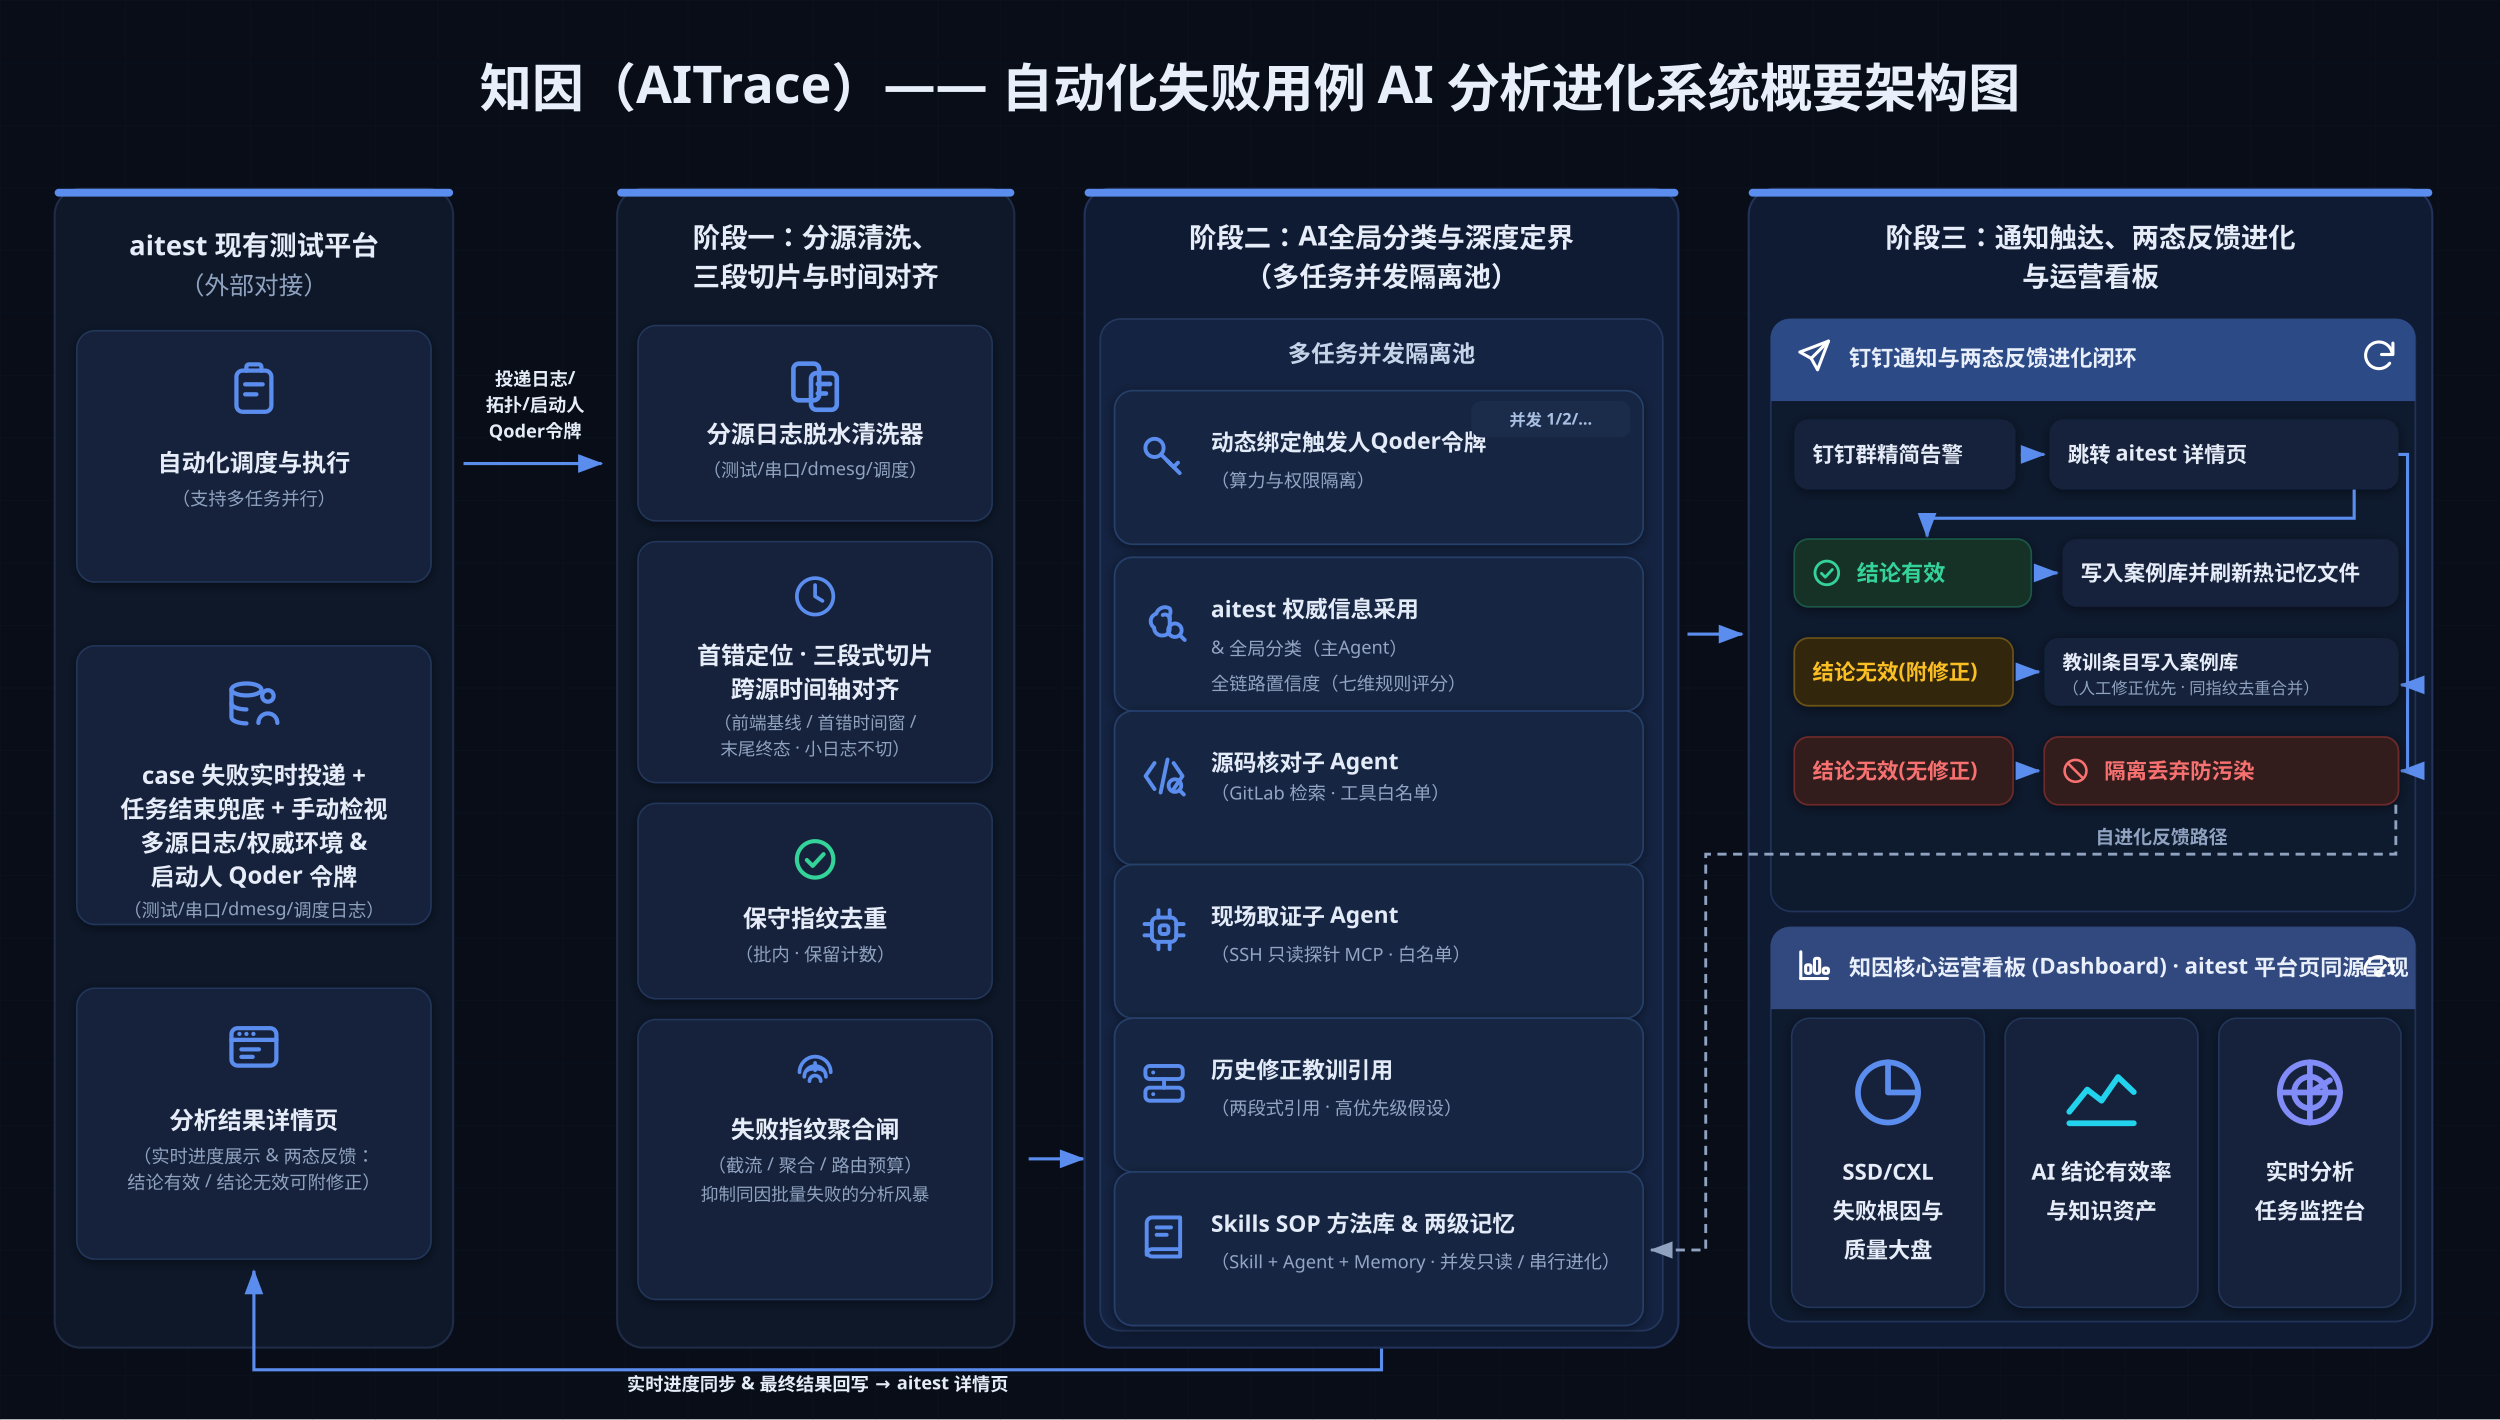
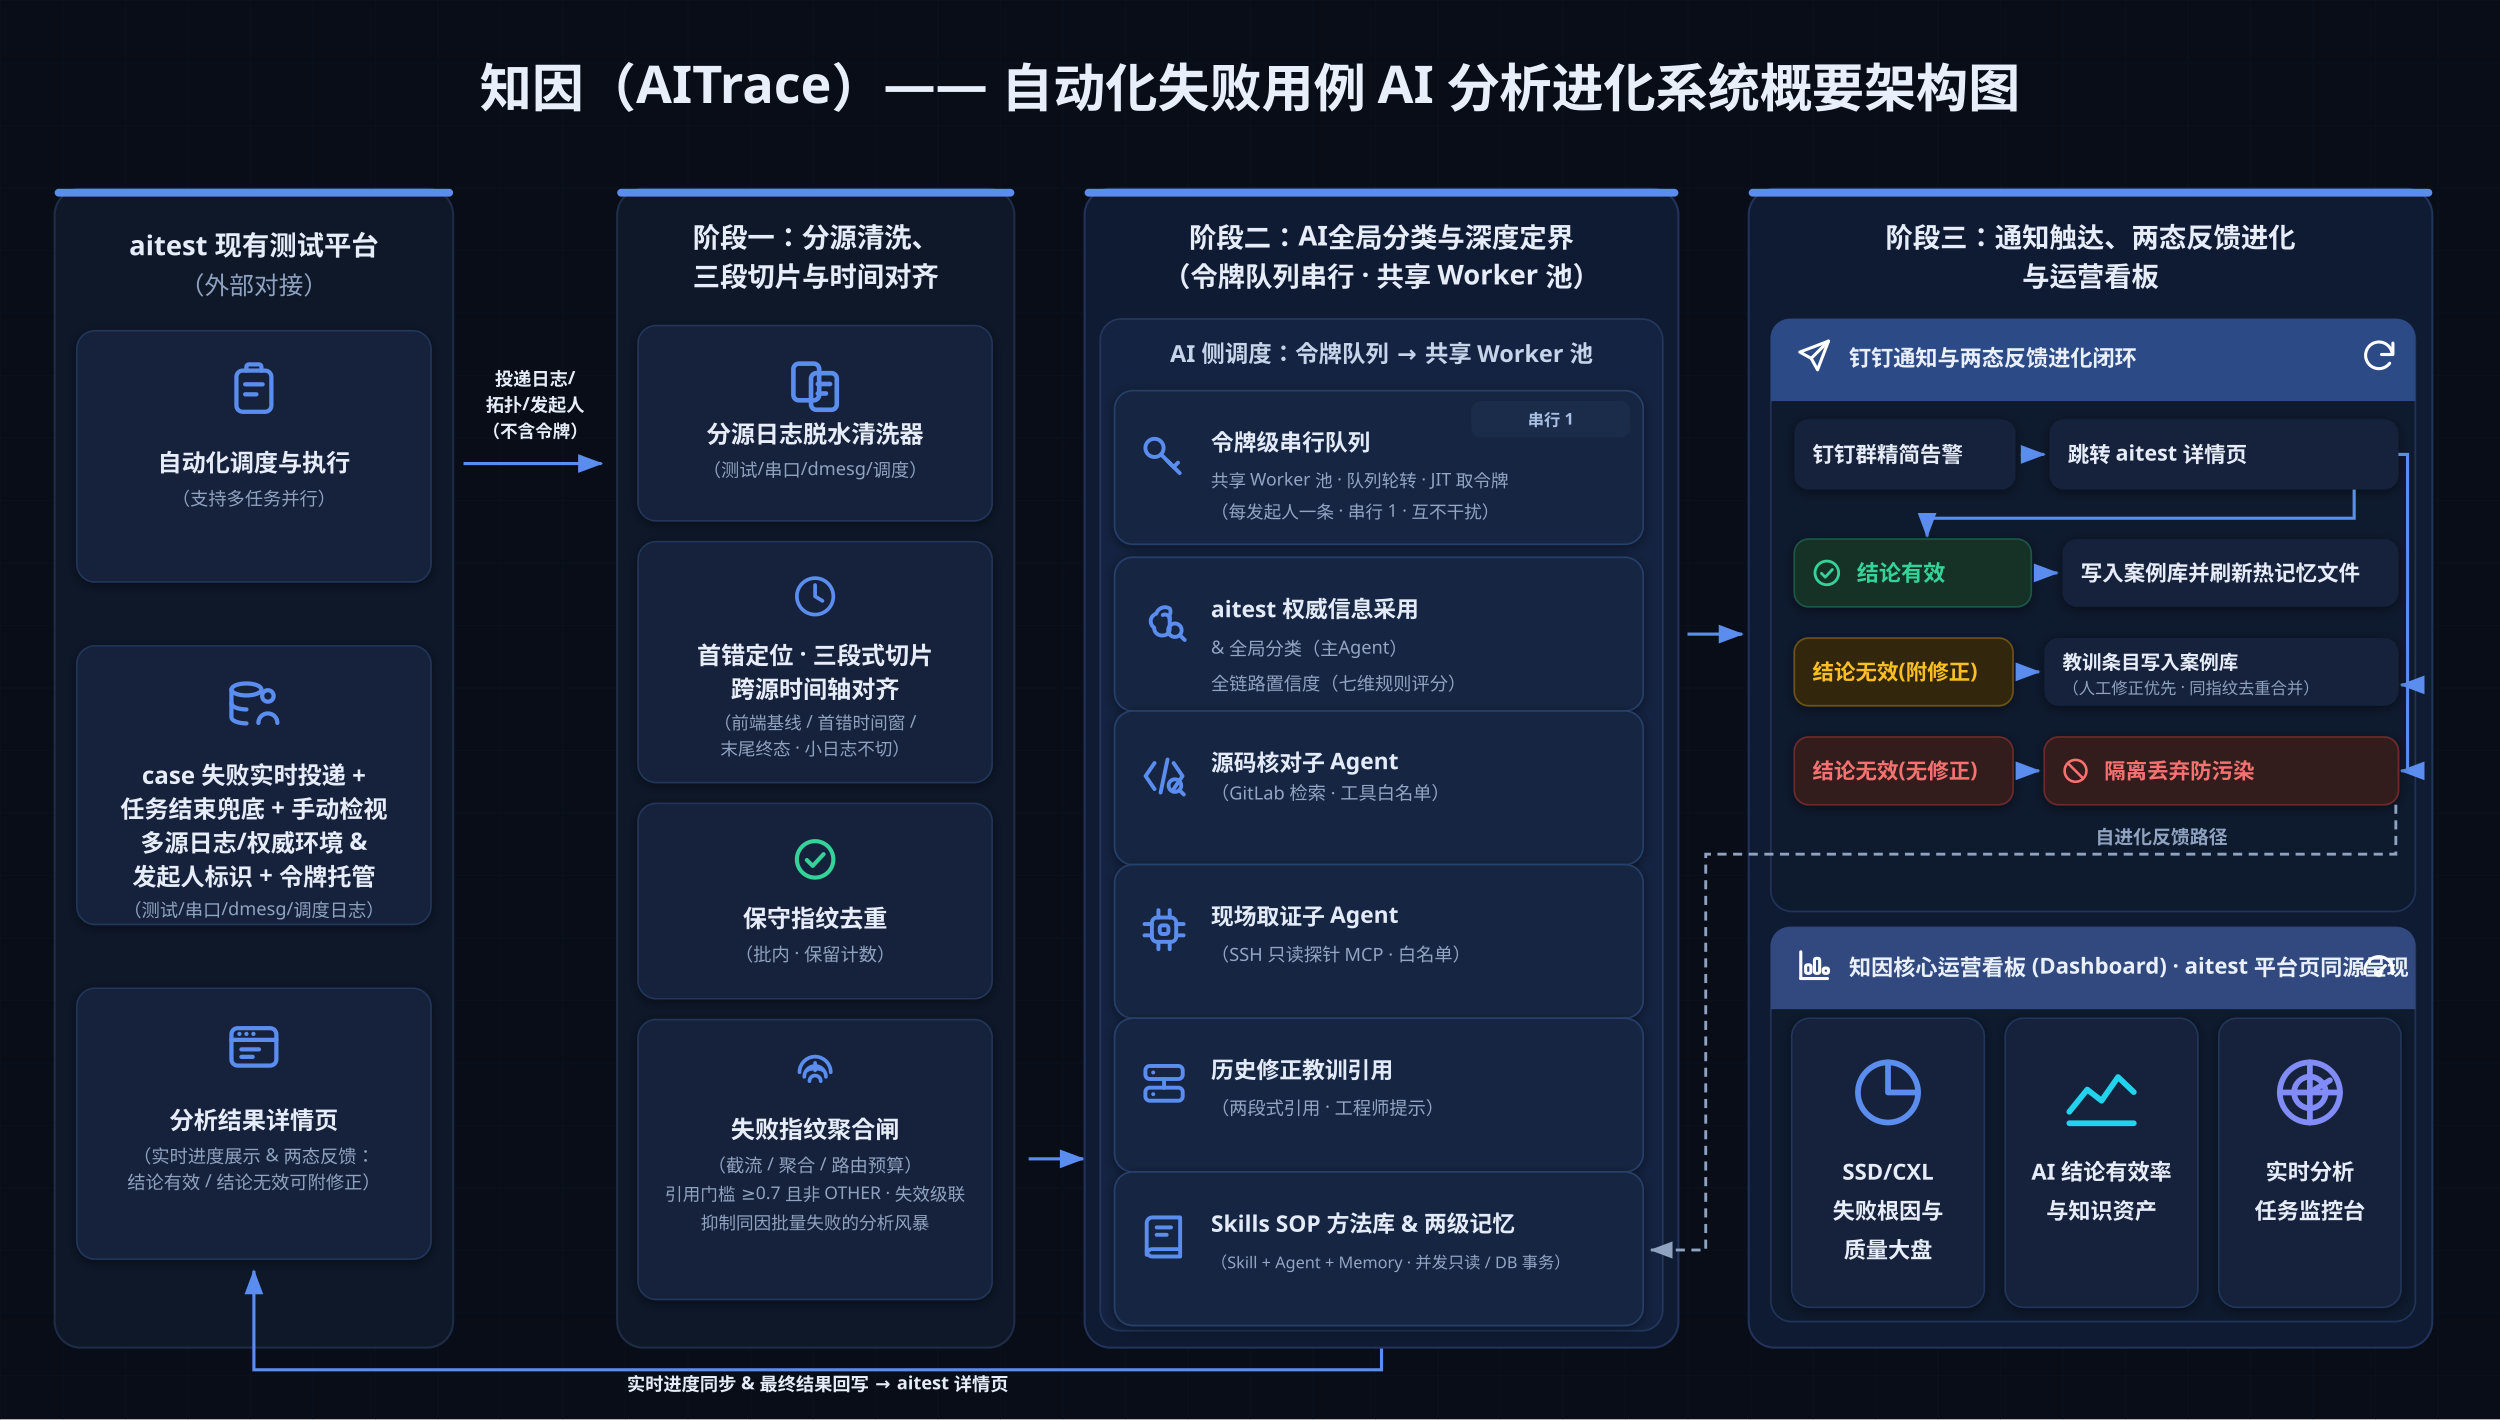
<svg xmlns="http://www.w3.org/2000/svg" viewBox="0 0 1920 1090" width="1920" height="1090" font-family="'Outfit','PingFang SC','Microsoft YaHei',sans-serif">
  <defs>
    <pattern id="grid" width="48" height="48" patternUnits="userSpaceOnUse">
      <path d="M48 0H0v48" fill="none" stroke="#0C1424" stroke-width="1" opacity=".75" />
    </pattern>
    <filter id="sh" x="-20%" y="-20%" width="140%" height="140%">
      <feDropShadow dx="0" dy="2" stdDeviation="4" flood-color="rgba(0,0,0,.45)" />
    </filter>
    <marker id="ar" markerWidth="9" markerHeight="9" refX="7.5" refY="3" orient="auto">
      <polygon points="0 0, 8 3, 0 6" fill="#5B8DEF" />
    </marker>
    <marker id="ar2" markerWidth="9" markerHeight="9" refX="7.5" refY="3" orient="auto">
      <polygon points="0 0, 8 3, 0 6" fill="#8FA2C0" />
    </marker>
  </defs>
  <rect x="0" y="0" width="1920" height="1090" fill="#080D17" />
  <rect x="0" y="0" width="1920" height="1090" fill="url(#grid)" />
  <text x="960" y="82" text-anchor="middle" font-weight="700" font-size="40" fill="#E9EFFA">知因（AITrace）—— 自动化失败用例 AI 分析进化系统概要架构图</text>
  <rect x="42" y="145" width="306" height="890" rx="20" fill="#0E1829" stroke="#1E2C46" stroke-width="1.6" />
  <rect x="42" y="145" width="306" height="6" rx="3" fill="#5B8DEF" />
  <text x="195.0" y="196" text-anchor="middle" font-weight="700" font-size="21" fill="#E6EDF9">aitest 现有测试平台</text>
  <text x="195.0" y="226" text-anchor="middle" font-weight="400" font-size="19" fill="#8FA2C0">（外部对接）</text>
  <rect x="59" y="254" width="272" height="193" rx="14" fill="#15223A" stroke="#24365A" stroke-width="1.2" filter="url(#sh)" />
  <g transform="translate(172.0,276) scale(1.9167)" fill="none" stroke="#5B8DEF" stroke-width="1.7" stroke-linecap="round" stroke-linejoin="round">
    <rect x="5" y="4.5" width="14" height="16.5" rx="2.5" />
    <path d="M9 4.5V3a1 1 0 0 1 1-1h4a1 1 0 0 1 1 1v1.5" />
    <path d="M8.5 10h7M8.5 14h4.5" />
  </g>
  <text x="195.0" y="362" text-anchor="middle" font-weight="700" font-size="18.5" fill="#E6EDF9">自动化调度与执行</text>
  <text x="195.0" y="388" text-anchor="middle" font-weight="400" font-size="14" fill="#8FA2C0">（支持多任务并行）</text>
  <rect x="59" y="496" width="272" height="214" rx="14" fill="#15223A" stroke="#24365A" stroke-width="1.2" filter="url(#sh)" />
  <g transform="translate(172.0,518) scale(1.9167)" fill="none" stroke="#5B8DEF" stroke-width="1.7" stroke-linecap="round" stroke-linejoin="round">
    <ellipse cx="9" cy="6" rx="6" ry="2.4" />
    <path d="M3 6v5.6c0 1.3 2.7 2.4 6 2.4" />
    <path d="M3 11.6v5.6c0 1.3 2.7 2.4 6 2.4" />
    <circle cx="17.6" cy="8.6" r="2.3" />
    <path d="M13.8 19.4c0-2.1 1.7-3.8 3.8-3.8s3.8 1.7 3.8 3.8" />
  </g>
  <text x="195" y="602" text-anchor="middle" font-weight="700" font-size="18.5" fill="#E6EDF9">case 失败实时投递 +</text>
  <text x="195" y="628" text-anchor="middle" font-weight="700" font-size="18.5" fill="#E6EDF9">任务结束兜底 + 手动检视</text>
  <text x="195" y="654" text-anchor="middle" font-weight="700" font-size="18.5" fill="#E6EDF9">多源日志/权威环境 &amp;</text>
-   <text x="195" y="680" text-anchor="middle" font-weight="700" font-size="18.5" fill="#E6EDF9">启动人 Qoder 令牌</text>
+   <text x="195" y="680" text-anchor="middle" font-weight="700" font-size="18.5" fill="#E6EDF9">发起人标识 + 令牌托管</text>
  <text x="195" y="704" text-anchor="middle" font-weight="400" font-size="14" fill="#8FA2C0">（测试/串口/dmesg/调度日志）</text>
  <rect x="59" y="759" width="272" height="208" rx="14" fill="#15223A" stroke="#24365A" stroke-width="1.2" filter="url(#sh)" />
  <g transform="translate(172.0,781) scale(1.9167)" fill="none" stroke="#5B8DEF" stroke-width="1.7" stroke-linecap="round" stroke-linejoin="round">
    <rect x="3" y="4.5" width="18" height="15" rx="2.5" />
    <path d="M3 9.2h18" />
    <path d="M6.2 6.8h.01M9 6.8h.01M11.8 6.8h.01" />
    <path d="M7 13h7M7 16h4.5" />
  </g>
  <text x="195.0" y="867" text-anchor="middle" font-weight="700" font-size="18.5" fill="#E6EDF9">分析结果详情页</text>
  <text x="195" y="893" text-anchor="middle" font-weight="400" font-size="14" fill="#8FA2C0">（实时进度展示 &amp; 两态反馈：</text>
  <text x="195" y="913" text-anchor="middle" font-weight="400" font-size="14" fill="#8FA2C0">结论有效 / 结论无效可附修正）</text>
  <text x="411" y="296" text-anchor="middle" font-weight="600" font-size="14" fill="#E6EDF9">投递日志/</text>
-   <text x="411" y="316" text-anchor="middle" font-weight="600" font-size="14" fill="#E6EDF9">拓扑/启动人</text>
-   <text x="411" y="336" text-anchor="middle" font-weight="600" font-size="14" fill="#E6EDF9">Qoder令牌</text>
+   <text x="411" y="316" text-anchor="middle" font-weight="600" font-size="14" fill="#E6EDF9">拓扑/发起人</text>
+   <text x="411" y="336" text-anchor="middle" font-weight="600" font-size="13.5" fill="#E6EDF9">（不含令牌）</text>
  <path d="M356 356 L462 356" fill="none" stroke="#5B8DEF" stroke-width="2.4" marker-end="url(#ar)" />
  <path d="M1061 1035 L1061 1052 L195 1052 L195 976" fill="none" stroke="#5B8DEF" stroke-width="2.4" marker-end="url(#ar)" />
  <text x="628" y="1068" text-anchor="middle" font-weight="600" font-size="14" fill="#E6EDF9">实时进度同步 &amp; 最终结果回写 → aitest 详情页</text>
  <rect x="474" y="145" width="305" height="890" rx="20" fill="#0E1829" stroke="#1E2C46" stroke-width="1.6" />
  <rect x="474" y="145" width="305" height="6" rx="3" fill="#5B8DEF" />
  <text x="626.5" y="190" text-anchor="middle" font-weight="700" font-size="21" fill="#E6EDF9">阶段一：分源清洗、</text>
  <text x="626.5" y="220" text-anchor="middle" font-weight="700" font-size="21" fill="#E6EDF9">三段切片与时间对齐</text>
  <rect x="490" y="250" width="272" height="150" rx="14" fill="#15223A" stroke="#24365A" stroke-width="1.2" filter="url(#sh)" />
  <g transform="translate(601,272) scale(2.0833)" fill="none" stroke="#5B8DEF" stroke-width="1.7" stroke-linecap="round" stroke-linejoin="round">
    <rect x="4" y="3.5" width="9.5" height="13.5" rx="2" />
    <rect x="10.5" y="7" width="9.5" height="13.5" rx="2" />
    <path d="M13 11h4.5M13 14.5h3" />
  </g>
  <text x="626" y="340" text-anchor="middle" font-weight="700" font-size="18.5" fill="#E6EDF9">分源日志脱水清洗器</text>
  <text x="626" y="366" text-anchor="middle" font-weight="400" font-size="14" fill="#8FA2C0">（测试/串口/dmesg/调度）</text>
  <rect x="490" y="416" width="272" height="185" rx="14" fill="#15223A" stroke="#24365A" stroke-width="1.2" filter="url(#sh)" />
  <g transform="translate(606,438) scale(1.6667)" fill="none" stroke="#5B8DEF" stroke-width="1.7" stroke-linecap="round" stroke-linejoin="round">
    <circle cx="12" cy="12" r="8.4" />
    <path d="M12 6.8V12l3.4 2.1" />
  </g>
  <text x="626" y="510" text-anchor="middle" font-weight="700" font-size="18.5" fill="#E6EDF9">首错定位 · 三段式切片</text>
  <text x="626" y="536" text-anchor="middle" font-weight="700" font-size="18.5" fill="#E6EDF9">跨源时间轴对齐</text>
  <text x="626" y="560" text-anchor="middle" font-weight="400" font-size="13.5" fill="#8FA2C0">（前端基线 / 首错时间窗 /</text>
  <text x="626" y="580" text-anchor="middle" font-weight="400" font-size="13.5" fill="#8FA2C0">末尾终态 · 小日志不切）</text>
  <rect x="490" y="617" width="272" height="150" rx="14" fill="#15223A" stroke="#24365A" stroke-width="1.2" filter="url(#sh)" />
  <g transform="translate(606,640) scale(1.6667)" fill="none" stroke="#34D399" stroke-width="1.9" stroke-linecap="round" stroke-linejoin="round">
    <circle cx="12" cy="12" r="8.4" />
    <path d="M8.2 12.3l2.7 2.7 5-5.4" />
  </g>
  <text x="626" y="712" text-anchor="middle" font-weight="700" font-size="18.5" fill="#E6EDF9">保守指纹去重</text>
  <text x="626" y="738" text-anchor="middle" font-weight="400" font-size="14" fill="#8FA2C0">（批内 · 保留计数）</text>
  <rect x="490" y="783" width="272" height="215" rx="14" fill="#15223A" stroke="#24365A" stroke-width="1.2" filter="url(#sh)" />
  <g transform="translate(606,806) scale(1.6667)" fill="none" stroke="#5B8DEF" stroke-width="1.7" stroke-linecap="round" stroke-linejoin="round">
    <path d="M4.8 10.5a7.2 7.2 0 0 1 14.4 0" />
    <path d="M7 12.6a5 5 0 0 1 10 0" />
    <path d="M9.4 14.6a2.6 2.6 0 0 1 5.2 0" />
    <path d="M12 6.2v3.4M8.4 9.6c1-1 6.2-1 7.2 0" />
  </g>
  <text x="626" y="874" text-anchor="middle" font-weight="700" font-size="18.5" fill="#E6EDF9">失败指纹聚合闸</text>
  <text x="626" y="900" text-anchor="middle" font-weight="400" font-size="14" fill="#8FA2C0">（截流 / 聚合 / 路由预算）</text>
-   <text x="626" y="922" text-anchor="middle" font-weight="400" font-size="13.5" fill="#8FA2C0">抑制同因批量失败的分析风暴</text>
+   <text x="626" y="922" text-anchor="middle" font-weight="400" font-size="13.5" fill="#8FA2C0">引用门槛 ≥0.7 且非 OTHER · 失效级联</text>
+   <text x="626" y="944" text-anchor="middle" font-weight="400" font-size="13.5" fill="#8FA2C0">抑制同因批量失败的分析风暴</text>
  <path d="M790 890 L832 890" fill="none" stroke="#5B8DEF" stroke-width="2.4" marker-end="url(#ar)" />
  <rect x="833" y="145" width="456" height="890" rx="20" fill="#0F1B33" stroke="#22325A" stroke-width="1.6" />
  <rect x="833" y="145" width="456" height="6" rx="3" fill="#5B8DEF" />
  <text x="1061.0" y="190" text-anchor="middle" font-weight="700" font-size="21" fill="#E6EDF9">阶段二：AI全局分类与深度定界</text>
-   <text x="1061.0" y="220" text-anchor="middle" font-weight="700" font-size="21" fill="#E6EDF9">（多任务并发隔离池）</text>
+   <text x="1061.0" y="220" text-anchor="middle" font-weight="700" font-size="21" fill="#E6EDF9">（令牌队列串行 · 共享 Worker 池）</text>
  <rect x="845" y="245" width="432" height="777" rx="16" fill="#142341" stroke="#24365C" stroke-width="1.3" />
-   <text x="1061.0" y="278" text-anchor="middle" font-weight="700" font-size="18" fill="#C6D4EA">多任务并发隔离池</text>
+   <text x="1061.0" y="278" text-anchor="middle" font-weight="700" font-size="18" fill="#C6D4EA">AI 侧调度：令牌队列 → 共享 Worker 池</text>
  <rect x="856" y="300" width="406" height="118" rx="14" fill="#182843" stroke="#28406C" stroke-width="1.2" filter="url(#sh)" />
  <g transform="translate(874,330) scale(1.6667)" fill="none" stroke="#5B8DEF" stroke-width="1.8" stroke-linecap="round" stroke-linejoin="round">
    <circle cx="7.6" cy="8.4" r="4.2" />
    <path d="M10.6 11.4l8.6 8.6" />
    <path d="M16.4 17.2l2-2M13.6 14.4l2 2" />
  </g>
-   <text x="930" y="346" font-weight="700" font-size="17.5" fill="#E4EBF8">动态绑定触发人Qoder令牌</text>
-   <text x="930" y="374" font-weight="400" font-size="14" fill="#93A4C4">（算力与权限隔离）</text>
+   <text x="930" y="346" font-weight="700" font-size="17.5" fill="#E4EBF8">令牌级串行队列</text>
+   <text x="930" y="374" font-weight="400" font-size="13.5" fill="#93A4C4">共享 Worker 池 · 队列轮转 · JIT 取令牌</text>
+   <text x="930" y="398" font-weight="400" font-size="13.5" fill="#93A4C4">（每发起人一条 · 串行 1 · 互不干扰）</text>
  <rect x="1130" y="308" width="122" height="28" rx="8" fill="#1B2C4A" />
-   <text x="1191" y="327" text-anchor="middle" font-weight="600" font-size="12.5" fill="#A9C0E4">并发 1/2/…</text>
+   <text x="1191" y="327" text-anchor="middle" font-weight="600" font-size="12.5" fill="#A9C0E4">串行 1</text>
  <rect x="856" y="428" width="406" height="118" rx="14" fill="#182843" stroke="#28406C" stroke-width="1.2" filter="url(#sh)" />
  <g transform="translate(874,458) scale(1.6667)" fill="none" stroke="#5B8DEF" stroke-width="1.8" stroke-linecap="round" stroke-linejoin="round">
    <path d="M14.6 5.6A4.2 4.2 0 0 0 8.4 8 3.6 3.6 0 0 0 7.4 14.4 3.6 3.6 0 0 0 11.6 18a3 3 0 0 0 3-3.2V8.6a3.2 3.2 0 0 0 0-3z" />
    <path d="M11.4 8.6a2.2 2.2 0 0 1 3.2 2" />
    <circle cx="17" cy="15.6" r="3.1" />
    <path d="M19.3 17.9l2.2 2.2" />
  </g>
  <text x="930" y="474" font-weight="700" font-size="17.5" fill="#E4EBF8">aitest 权威信息采用</text>
  <text x="930" y="502" font-weight="400" font-size="14" fill="#93A4C4">&amp; 全局分类（主Agent）</text>
  <text x="930" y="530" font-weight="400" font-size="14" fill="#8FA2C0">全链路置信度（七维规则评分）</text>
  <rect x="856" y="546" width="406" height="118" rx="14" fill="#182843" stroke="#28406C" stroke-width="1.2" filter="url(#sh)" />
  <g transform="translate(874,576) scale(1.6667)" fill="none" stroke="#5B8DEF" stroke-width="1.8" stroke-linecap="round" stroke-linejoin="round">
    <path d="M7.6 6L3.5 12l4.1 6" />
    <path d="M16.4 6l4.1 6-4.1 6" />
    <path d="M13.6 4.4l-3.2 15.2" />
    <circle cx="17" cy="16.4" r="2.9" />
    <path d="M19.1 18.5l2 2" />
  </g>
  <text x="930" y="592" font-weight="700" font-size="17.5" fill="#E4EBF8">源码核对子 Agent</text>
  <text x="930" y="614" font-weight="400" font-size="14" fill="#93A4C4">（GitLab 检索 · 工具白名单）</text>
  <rect x="856" y="664" width="406" height="118" rx="14" fill="#182843" stroke="#28406C" stroke-width="1.2" filter="url(#sh)" />
  <g transform="translate(874,694) scale(1.6667)" fill="none" stroke="#5B8DEF" stroke-width="1.8" stroke-linecap="round" stroke-linejoin="round">
    <rect x="6.4" y="6.4" width="11.2" height="11.2" rx="2.4" />
    <rect x="10" y="10" width="4" height="4" rx="1.2" />
    <path d="M9.4 6.4V3M14.6 6.4V3M9.4 21v-3.4M14.6 21v-3.4" />
    <path d="M6.4 9.4H3M6.4 14.6H3M21 9.4h-3.4M21 14.6h-3.4" />
  </g>
  <text x="930" y="710" font-weight="700" font-size="17.5" fill="#E4EBF8">现场取证子 Agent</text>
  <text x="930" y="738" font-weight="400" font-size="14" fill="#93A4C4">（SSH 只读探针 MCP · 白名单）</text>
  <rect x="856" y="782" width="406" height="118" rx="14" fill="#182843" stroke="#28406C" stroke-width="1.2" filter="url(#sh)" />
  <g transform="translate(874,812) scale(1.6667)" fill="none" stroke="#5B8DEF" stroke-width="1.8" stroke-linecap="round" stroke-linejoin="round">
    <rect x="3.4" y="4" width="17.2" height="6" rx="2" />
    <rect x="3.4" y="14" width="17.2" height="6" rx="2" />
    <path d="M7 7h.01M7 17h.01" />
    <path d="M12 10v4" />
  </g>
  <text x="930" y="828" font-weight="700" font-size="17.5" fill="#E4EBF8">历史修正教训引用</text>
-   <text x="930" y="856" font-weight="400" font-size="14" fill="#93A4C4">（两段式引用 · 高优先级假设）</text>
+   <text x="930" y="856" font-weight="400" font-size="14" fill="#93A4C4">（两段式引用 · 工程师提示）</text>
  <rect x="856" y="900" width="406" height="118" rx="14" fill="#182843" stroke="#28406C" stroke-width="1.2" filter="url(#sh)" />
  <g transform="translate(874,930) scale(1.6667)" fill="none" stroke="#5B8DEF" stroke-width="1.8" stroke-linecap="round" stroke-linejoin="round">
    <path d="M4 5.6A2.6 2.6 0 0 1 6.6 3H19.4v14.6H6.6A2.6 2.6 0 0 0 4 20.2z" />
    <path d="M19.4 17.6V21H6.6A2.6 2.6 0 0 1 4 18.4" />
    <path d="M8.6 7.6h6.6M8.6 11h4.6" />
  </g>
  <text x="930" y="946" font-weight="700" font-size="17.5" fill="#E4EBF8">Skills SOP 方法库 &amp; 两级记忆</text>
-   <text x="930" y="974" font-weight="400" font-size="14" fill="#93A4C4">（Skill + Agent + Memory · 并发只读 / 串行进化）</text>
+   <text x="930" y="974" font-weight="400" font-size="12.5" fill="#93A4C4">（Skill + Agent + Memory · 并发只读 / DB 事务）</text>
  <path d="M1296 487 L1338 487" fill="none" stroke="#5B8DEF" stroke-width="2.4" marker-end="url(#ar)" />
  <rect x="1343" y="145" width="525" height="890" rx="20" fill="#0F1B33" stroke="#22325A" stroke-width="1.6" />
  <rect x="1343" y="145" width="525" height="6" rx="3" fill="#5B8DEF" />
  <text x="1605.5" y="190" text-anchor="middle" font-weight="700" font-size="21" fill="#E6EDF9">阶段三：通知触达、两态反馈进化</text>
  <text x="1605.5" y="220" text-anchor="middle" font-weight="700" font-size="21" fill="#E6EDF9">与运营看板</text>
  <rect x="1360" y="245" width="495" height="455" rx="16" fill="#0E1A2E" stroke="#22335A" stroke-width="1.3" />
  <path d="M1360 259 a14 14 0 0 1 14 -14 h467 a14 14 0 0 1 14 14 v49 h-495 z" fill="#2C4A85" />
  <g transform="translate(1378,258) scale(1.25)" fill="none" stroke="#FFFFFF" stroke-width="1.9" stroke-linecap="round" stroke-linejoin="round">
    <path d="M21 3.2L10.4 13.8" />
    <path d="M21 3.2l-6.7 17.6-3.9-7-7-3.9z" />
  </g>
  <text x="1420" y="281" font-weight="700" font-size="17" fill="#EAF0FB">钉钉通知与两态反馈进化闭环</text>
  <g transform="translate(1812,258) scale(1.25)" fill="none" stroke="#FFFFFF" stroke-width="1.9" stroke-linecap="round" stroke-linejoin="round">
    <path d="M20.2 11.4a8.2 8.2 0 1 0-1.6 5.4" />
    <path d="M20.6 4.4v7h-7" />
  </g>
  <rect x="1378" y="322" width="170" height="54" rx="11" fill="#15223A" filter="url(#sh)" />
  <text x="1392" y="354.94" font-weight="700" font-size="16.5" fill="#E6EDF9">钉钉群精简告警</text>
  <line x1="1552" y1="349" x2="1570" y2="349" stroke="#5B8DEF" stroke-width="2.4" marker-end="url(#ar)" />
  <rect x="1574" y="322" width="268" height="54" rx="11" fill="#15223A" filter="url(#sh)" />
  <text x="1588" y="354.94" font-weight="700" font-size="16.5" fill="#E6EDF9">跳转 aitest 详情页</text>
  <path d="M1808 376 L1808 398 L1480 398 L1480 412" fill="none" stroke="#5B8DEF" stroke-width="2.4" marker-end="url(#ar)" />
  <path d="M1842 349 L1849 349 L1849 592" fill="none" stroke="#5B8DEF" stroke-width="2.4" />
  <path d="M1849 526 L1844 526" fill="none" stroke="#5B8DEF" stroke-width="2.4" marker-end="url(#ar)" />
  <path d="M1849 592 L1844 592" fill="none" stroke="#5B8DEF" stroke-width="2.4" marker-end="url(#ar)" />
  <rect x="1378" y="414" width="182" height="52" rx="11" fill="#123027" stroke="#1E5645" stroke-width="1.3" filter="url(#sh)" />
  <g transform="translate(1390,427.0) scale(1.0833)" fill="none" stroke="#34D399" stroke-width="2.0" stroke-linecap="round" stroke-linejoin="round">
    <circle cx="12" cy="12" r="8.4" />
    <path d="M8.2 12.3l2.7 2.7 5-5.4" />
  </g>
  <text x="1426" y="446.12" font-weight="700" font-size="17" fill="#34D399">结论有效</text>
  <line x1="1564" y1="440" x2="1580" y2="440" stroke="#5B8DEF" stroke-width="2.4" marker-end="url(#ar)" />
  <rect x="1584" y="414" width="258" height="52" rx="11" fill="#15223A" filter="url(#sh)" />
  <text x="1598" y="445.94" font-weight="700" font-size="16.5" fill="#E6EDF9">写入案例库并刷新热记忆文件</text>
  <rect x="1378" y="490" width="168" height="52" rx="11" fill="#33280D" stroke="#6B5218" stroke-width="1.3" filter="url(#sh)" />
  <text x="1392" y="521.94" font-weight="700" font-size="16.5" fill="#FBBF24">结论无效(附修正)</text>
  <line x1="1550" y1="516" x2="1566" y2="516" stroke="#5B8DEF" stroke-width="2.4" marker-end="url(#ar)" />
  <rect x="1570" y="490" width="272" height="52" rx="11" fill="#15223A" filter="url(#sh)" />
  <text x="1584" y="514" font-weight="700" font-size="15" fill="#E6EDF9">教训条目写入案例库</text>
  <text x="1584" y="533" font-weight="400" font-size="12.5" fill="#8FA2C0">（人工修正优先 · 同指纹去重合并）</text>
  <rect x="1378" y="566" width="168" height="52" rx="11" fill="#331A1A" stroke="#6E2C2C" stroke-width="1.3" filter="url(#sh)" />
  <text x="1392" y="597.94" font-weight="700" font-size="16.5" fill="#F87171">结论无效(无修正)</text>
  <line x1="1550" y1="592" x2="1566" y2="592" stroke="#5B8DEF" stroke-width="2.4" marker-end="url(#ar)" />
  <rect x="1570" y="566" width="272" height="52" rx="11" fill="#331A1A" stroke="#6E2C2C" stroke-width="1.3" filter="url(#sh)" />
  <g transform="translate(1582,580.0) scale(1)" fill="none" stroke="#F87171" stroke-width="2.0" stroke-linecap="round" stroke-linejoin="round">
    <circle cx="12" cy="12" r="8.4" />
    <path d="M6.2 6.2l11.6 11.6" />
  </g>
  <text x="1616" y="597.94" font-weight="700" font-size="16.5" fill="#F87171">隔离丢弃防污染</text>
  <path d="M1840 618 L1840 656 L1310 656 L1310 960 L1268 960" fill="none" stroke="#8FA2C0" stroke-width="2.2" stroke-dasharray="7 5" marker-end="url(#ar2)" />
  <text x="1660" y="648" text-anchor="middle" font-weight="600" font-size="14.5" fill="#8FA2C0">自进化反馈路径</text>
  <rect x="1360" y="712" width="495" height="303" rx="16" fill="#0E1A2E" stroke="#22335A" stroke-width="1.3" />
  <path d="M1360 726 a14 14 0 0 1 14 -14 h467 a14 14 0 0 1 14 14 v49 h-495 z" fill="#31497E" />
  <g transform="translate(1378,726) scale(1.25)" fill="none" stroke="#FFFFFF" stroke-width="1.9" stroke-linecap="round" stroke-linejoin="round">
    <path d="M4 20.4V4" />
    <path d="M4 20.4h16.4" />
    <rect x="7" y="12" width="3.2" height="5.2" rx="1" />
    <rect x="12.4" y="8" width="3.2" height="9.2" rx="1" />
    <rect x="17.8" y="14" width="3.2" height="3.2" rx="1" />
  </g>
  <text x="1420" y="749" font-weight="700" font-size="17" fill="#EAF0FB">知因核心运营看板 (Dashboard) · aitest 平台页同源呈现</text>
  <g transform="translate(1812,726) scale(1.25)" fill="none" stroke="#FFFFFF" stroke-width="1.9" stroke-linecap="round" stroke-linejoin="round">
    <path d="M3.6 17.4a8.6 8.6 0 1 1 16.8 0" />
    <path d="M12 16.6l4-4.2" />
    <circle cx="12" cy="17.4" r="1.3" />
  </g>
  <rect x="1376" y="782" width="148" height="222" rx="14" fill="#15223A" stroke="#24365A" stroke-width="1.2" filter="url(#sh)" />
  <g transform="translate(1417.0,806) scale(2.75)" fill="none" stroke="#5B8DEF" stroke-width="1.6" stroke-linecap="round" stroke-linejoin="round">
    <circle cx="12" cy="12" r="8.4" />
    <path d="M12 3.6v8.4h8.4" />
  </g>
  <text x="1450.0" y="906" text-anchor="middle" font-weight="700" font-size="17" fill="#E6EDF9">SSD/CXL</text>
  <text x="1450.0" y="936" text-anchor="middle" font-weight="700" font-size="17" fill="#E6EDF9">失败根因与</text>
  <text x="1450.0" y="966" text-anchor="middle" font-weight="700" font-size="17" fill="#E6EDF9">质量大盘</text>
  <rect x="1540" y="782" width="148" height="222" rx="14" fill="#15223A" stroke="#24365A" stroke-width="1.2" filter="url(#sh)" />
  <g transform="translate(1581.0,806) scale(2.75)" fill="none" stroke="#22D3EE" stroke-width="1.6" stroke-linecap="round" stroke-linejoin="round">
    <path d="M3 17.4l5-6.2 4 3.1 4.6-6.6 4.4 4.2" />
    <path d="M3 20.6h18" />
  </g>
  <text x="1614.0" y="906" text-anchor="middle" font-weight="700" font-size="17" fill="#E6EDF9">AI 结论有效率</text>
  <text x="1614.0" y="936" text-anchor="middle" font-weight="700" font-size="17" fill="#E6EDF9">与知识资产</text>
  <rect x="1704" y="782" width="140" height="222" rx="14" fill="#15223A" stroke="#24365A" stroke-width="1.2" filter="url(#sh)" />
  <g transform="translate(1741.0,806) scale(2.75)" fill="none" stroke="#818CF8" stroke-width="1.6" stroke-linecap="round" stroke-linejoin="round">
    <circle cx="12" cy="12" r="8.4" />
    <circle cx="12" cy="12" r="4.4" />
    <path d="M12 3.6v16.8M3.6 12h16.8" />
    <path d="M12 12l5.6-3.4" />
  </g>
  <text x="1774.0" y="906" text-anchor="middle" font-weight="700" font-size="17" fill="#E6EDF9">实时分析</text>
  <text x="1774.0" y="936" text-anchor="middle" font-weight="700" font-size="17" fill="#E6EDF9">任务监控台</text>
</svg>
